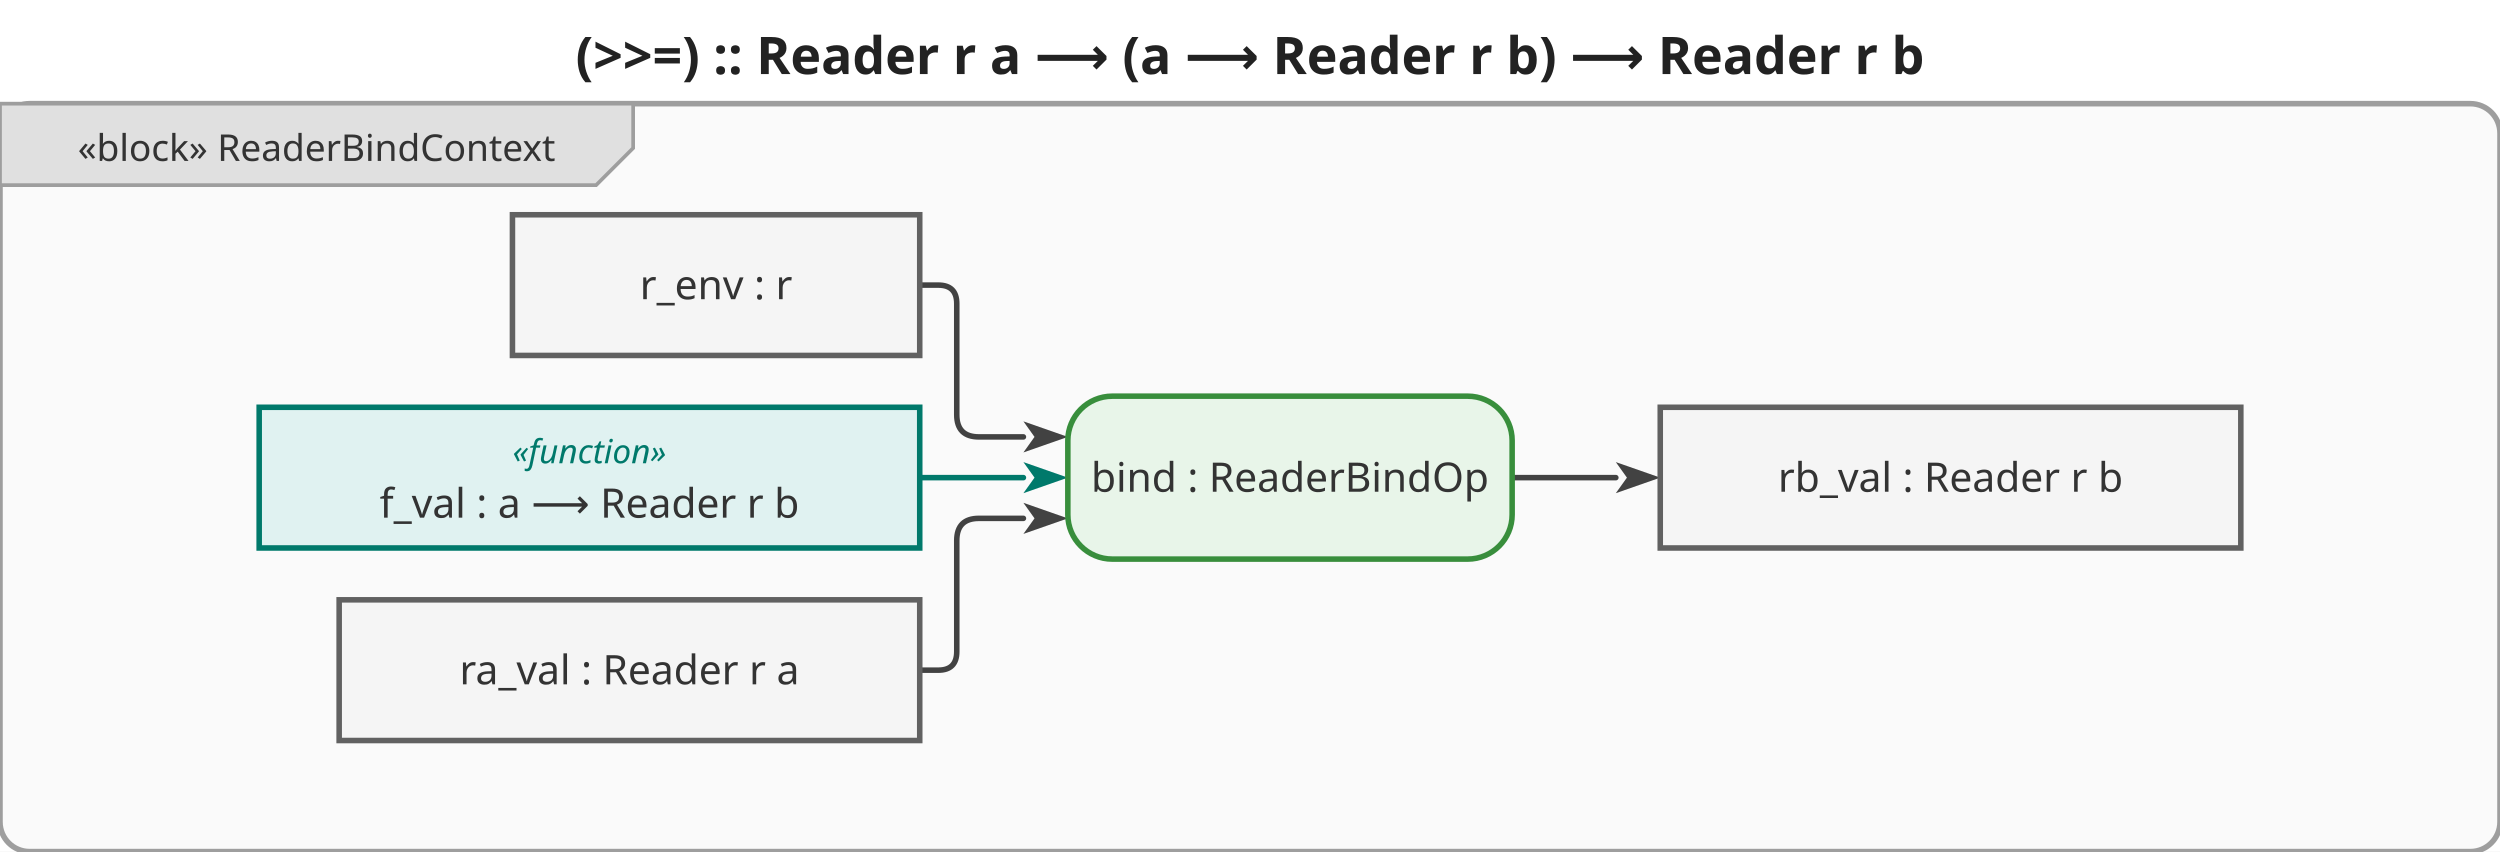
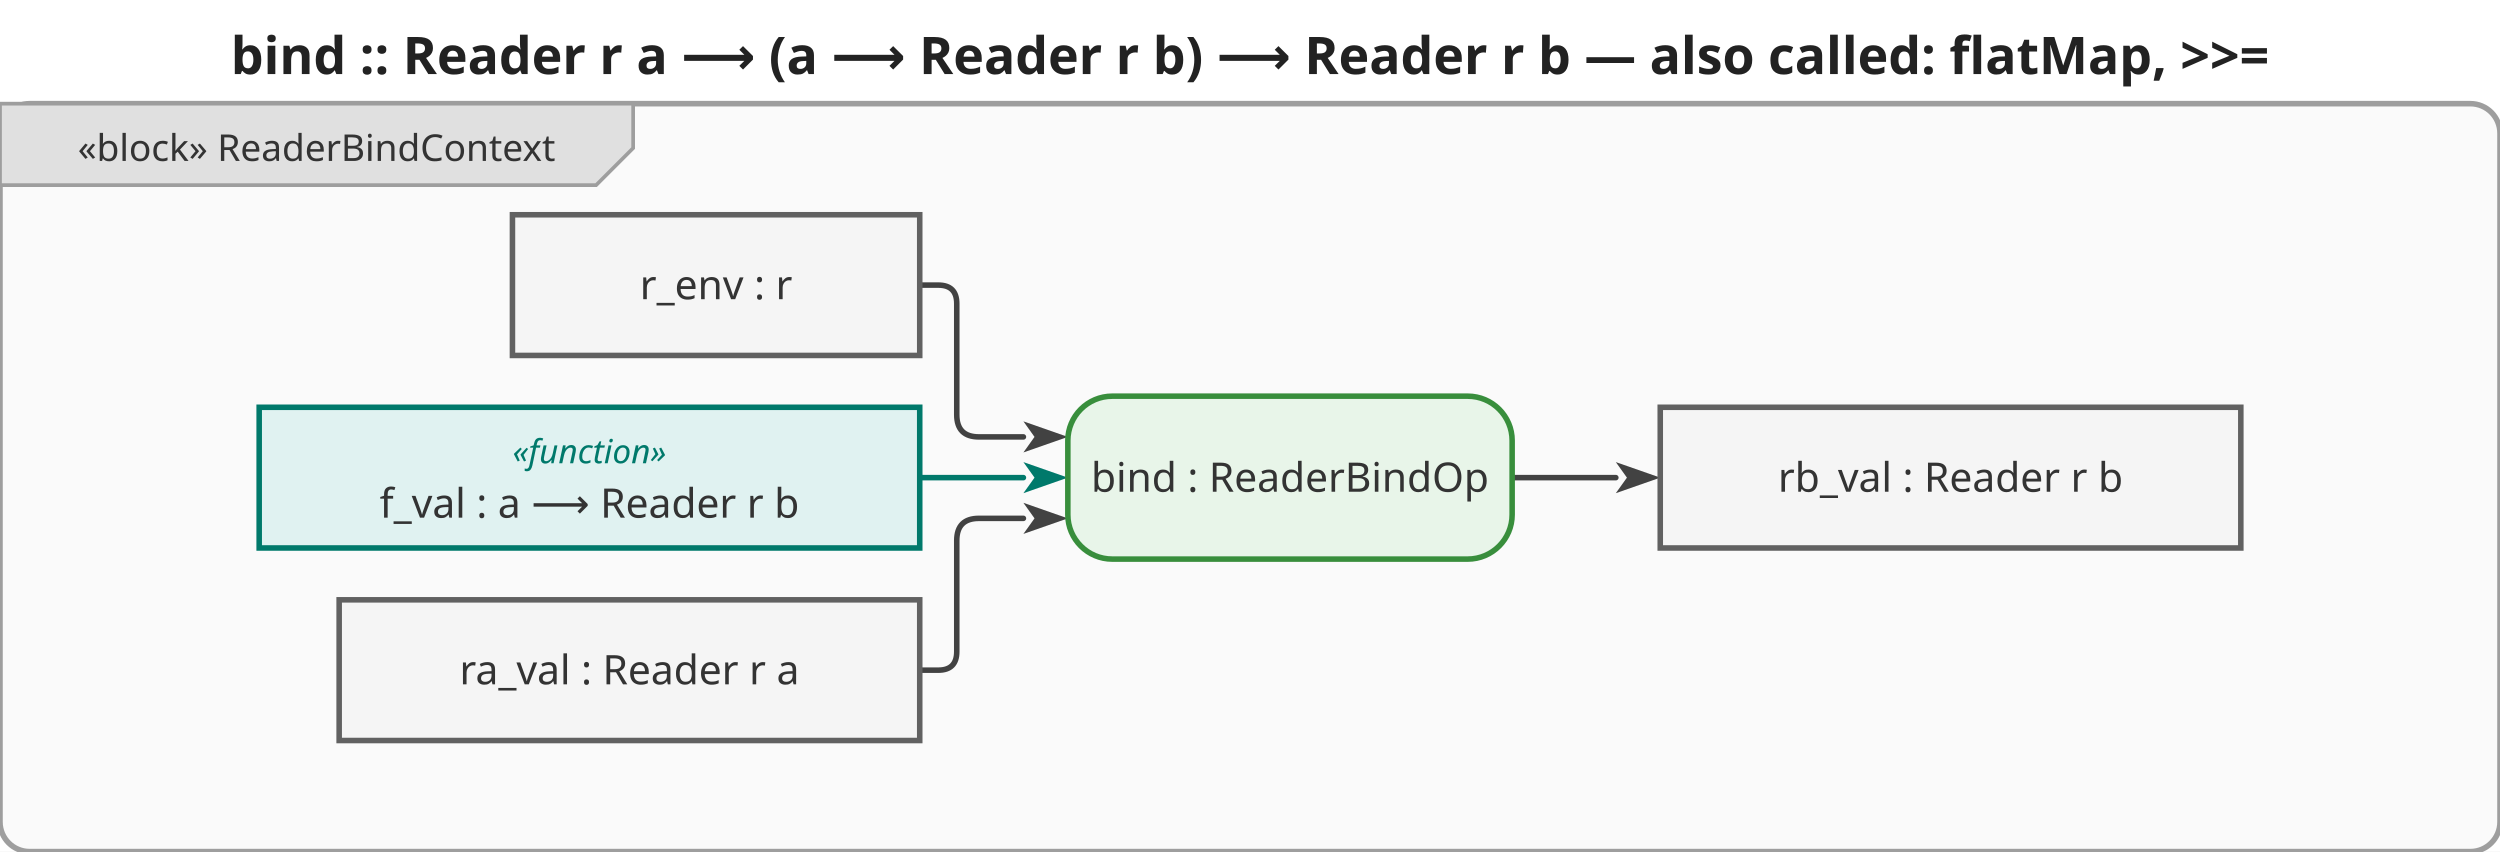
<svg xmlns="http://www.w3.org/2000/svg" viewBox="0 0 675.2 230" width="675.2" height="230">
  <defs>
    <marker id="arrowFilled" viewBox="0 0 10 10" refX="0" refY="5" markerWidth="8" markerHeight="8" orient="auto-start-reverse">
      <path d="M0,1.5 L10,5 L0,8.5 L2.5,5 Z" fill="#424242" />
    </marker>
    <marker id="arrowOpen" viewBox="0 0 10 10" refX="0" refY="5" markerWidth="8" markerHeight="8" orient="auto-start-reverse">
      <path d="M0,1.5 L10,5 L0,8.5" fill="none" stroke="#424242" stroke-width="1.25" />
    </marker>
    <marker id="arrowHof" viewBox="0 0 10 10" refX="0" refY="5" markerWidth="8" markerHeight="8" orient="auto-start-reverse">
      <path d="M0,1.5 L10,5 L0,8.5 L2.5,5 Z" fill="#00796b" />
    </marker>
  </defs>
  <rect width="675.2" height="230" fill="white" />
-   <text x="337.6" y="20" text-anchor="middle" font-size="14" font-weight="bold" font-family="sans-serif" fill="#222">(&gt;&gt;=) :: Reader r a ⟶ (a ⟶ Reader r b) ⟶ Reader r b</text>
+   <text x="337.6" y="20" text-anchor="middle" font-size="14" font-weight="bold" font-family="sans-serif" fill="#222">bind :: Reader r a ⟶ (a ⟶ Reader r b) ⟶ Reader r b — also called: flatMap, &gt;&gt;=</text>
  <g transform="translate(0,28)">
    <rect x="0" y="0" width="675.2" height="202" rx="8" fill="#fafafa" stroke="#9e9e9e" stroke-width="1.5" />
    <g class="diagram-frame-tab tab-block">
      <path d="M0,0 L171,0 L171,12 L161,22 L0,22 Z" fill="#e0e0e0" stroke="#9e9e9e" stroke-width="1" />
      <text x="85.5" y="12" text-anchor="middle" font-size="10" font-family="sans-serif" dominant-baseline="middle" fill="#333">«block» ReaderBindContext</text>
    </g>
    <g class="edge">
      <path d="M248.4,153.0 L253.4,153.0 Q258.4,153.0 258.4,148.0 L258.4,118.0 Q258.4,112.0 264.4,112.0 L276.4,112.0" fill="none" stroke="#424242" stroke-width="1.5" stroke-linejoin="round" stroke-linecap="round" marker-end="url(#arrowFilled)" />
    </g>
    <g class="edge hof-edge">
      <path d="M248.4,101.0 L276.4,101.0" fill="none" stroke="#00796b" stroke-width="1.5" stroke-linejoin="round" stroke-linecap="round" marker-end="url(#arrowHof)" />
    </g>
    <g class="edge">
      <path d="M248.4,49.0 L253.4,49.0 Q258.4,49.0 258.4,54.0 L258.4,84.0 Q258.4,90.0 264.4,90.0 L276.4,90.0" fill="none" stroke="#424242" stroke-width="1.5" stroke-linejoin="round" stroke-linecap="round" marker-end="url(#arrowFilled)" />
    </g>
    <g class="edge">
      <path d="M408.4,101.0 L436.4,101.0" fill="none" stroke="#424242" stroke-width="1.5" stroke-linejoin="round" stroke-linecap="round" marker-end="url(#arrowFilled)" />
    </g>
    <g class="object-node">
      <rect x="91.6" y="134" width="156.8" height="38" fill="#f5f5f5" stroke="#616161" stroke-width="1.5" />
      <text x="170" y="153" text-anchor="middle" font-size="11" font-family="sans-serif" dominant-baseline="middle" fill="#333">ra_val : Reader r a</text>
    </g>
    <g class="object-node hof">
      <rect x="70" y="82" width="178.4" height="38" fill="#e0f2f1" stroke="#00796b" stroke-width="1.5" />
      <text x="159.2" y="94" text-anchor="middle" font-size="9" font-style="italic" font-family="sans-serif" dominant-baseline="middle" fill="#00796b">«function»</text>
      <text x="159.2" y="108" text-anchor="middle" font-size="11" font-family="sans-serif" dominant-baseline="middle" fill="#333">f_val : a ⟶ Reader r b</text>
    </g>
    <g class="object-node">
      <rect x="138.4" y="30" width="110" height="38" fill="#f5f5f5" stroke="#616161" stroke-width="1.5" />
      <text x="193.4" y="49" text-anchor="middle" font-size="11" font-family="sans-serif" dominant-baseline="middle" fill="#333">r_env : r</text>
    </g>
    <g class="action-node">
      <rect x="288.4" y="79" width="120" height="44" rx="12" fill="#e8f5e9" stroke="#388e3c" stroke-width="1.5" />
      <text class="action-label" x="348.4" y="101" text-anchor="middle" font-size="11" font-family="sans-serif" dominant-baseline="middle" fill="#333">bind : ReaderBindOp</text>
    </g>
    <g class="object-node">
      <rect x="448.4" y="82" width="156.8" height="38" fill="#f5f5f5" stroke="#616161" stroke-width="1.5" />
      <text x="526.8" y="101" text-anchor="middle" font-size="11" font-family="sans-serif" dominant-baseline="middle" fill="#333">rb_val : Reader r b</text>
    </g>
  </g>
</svg>
